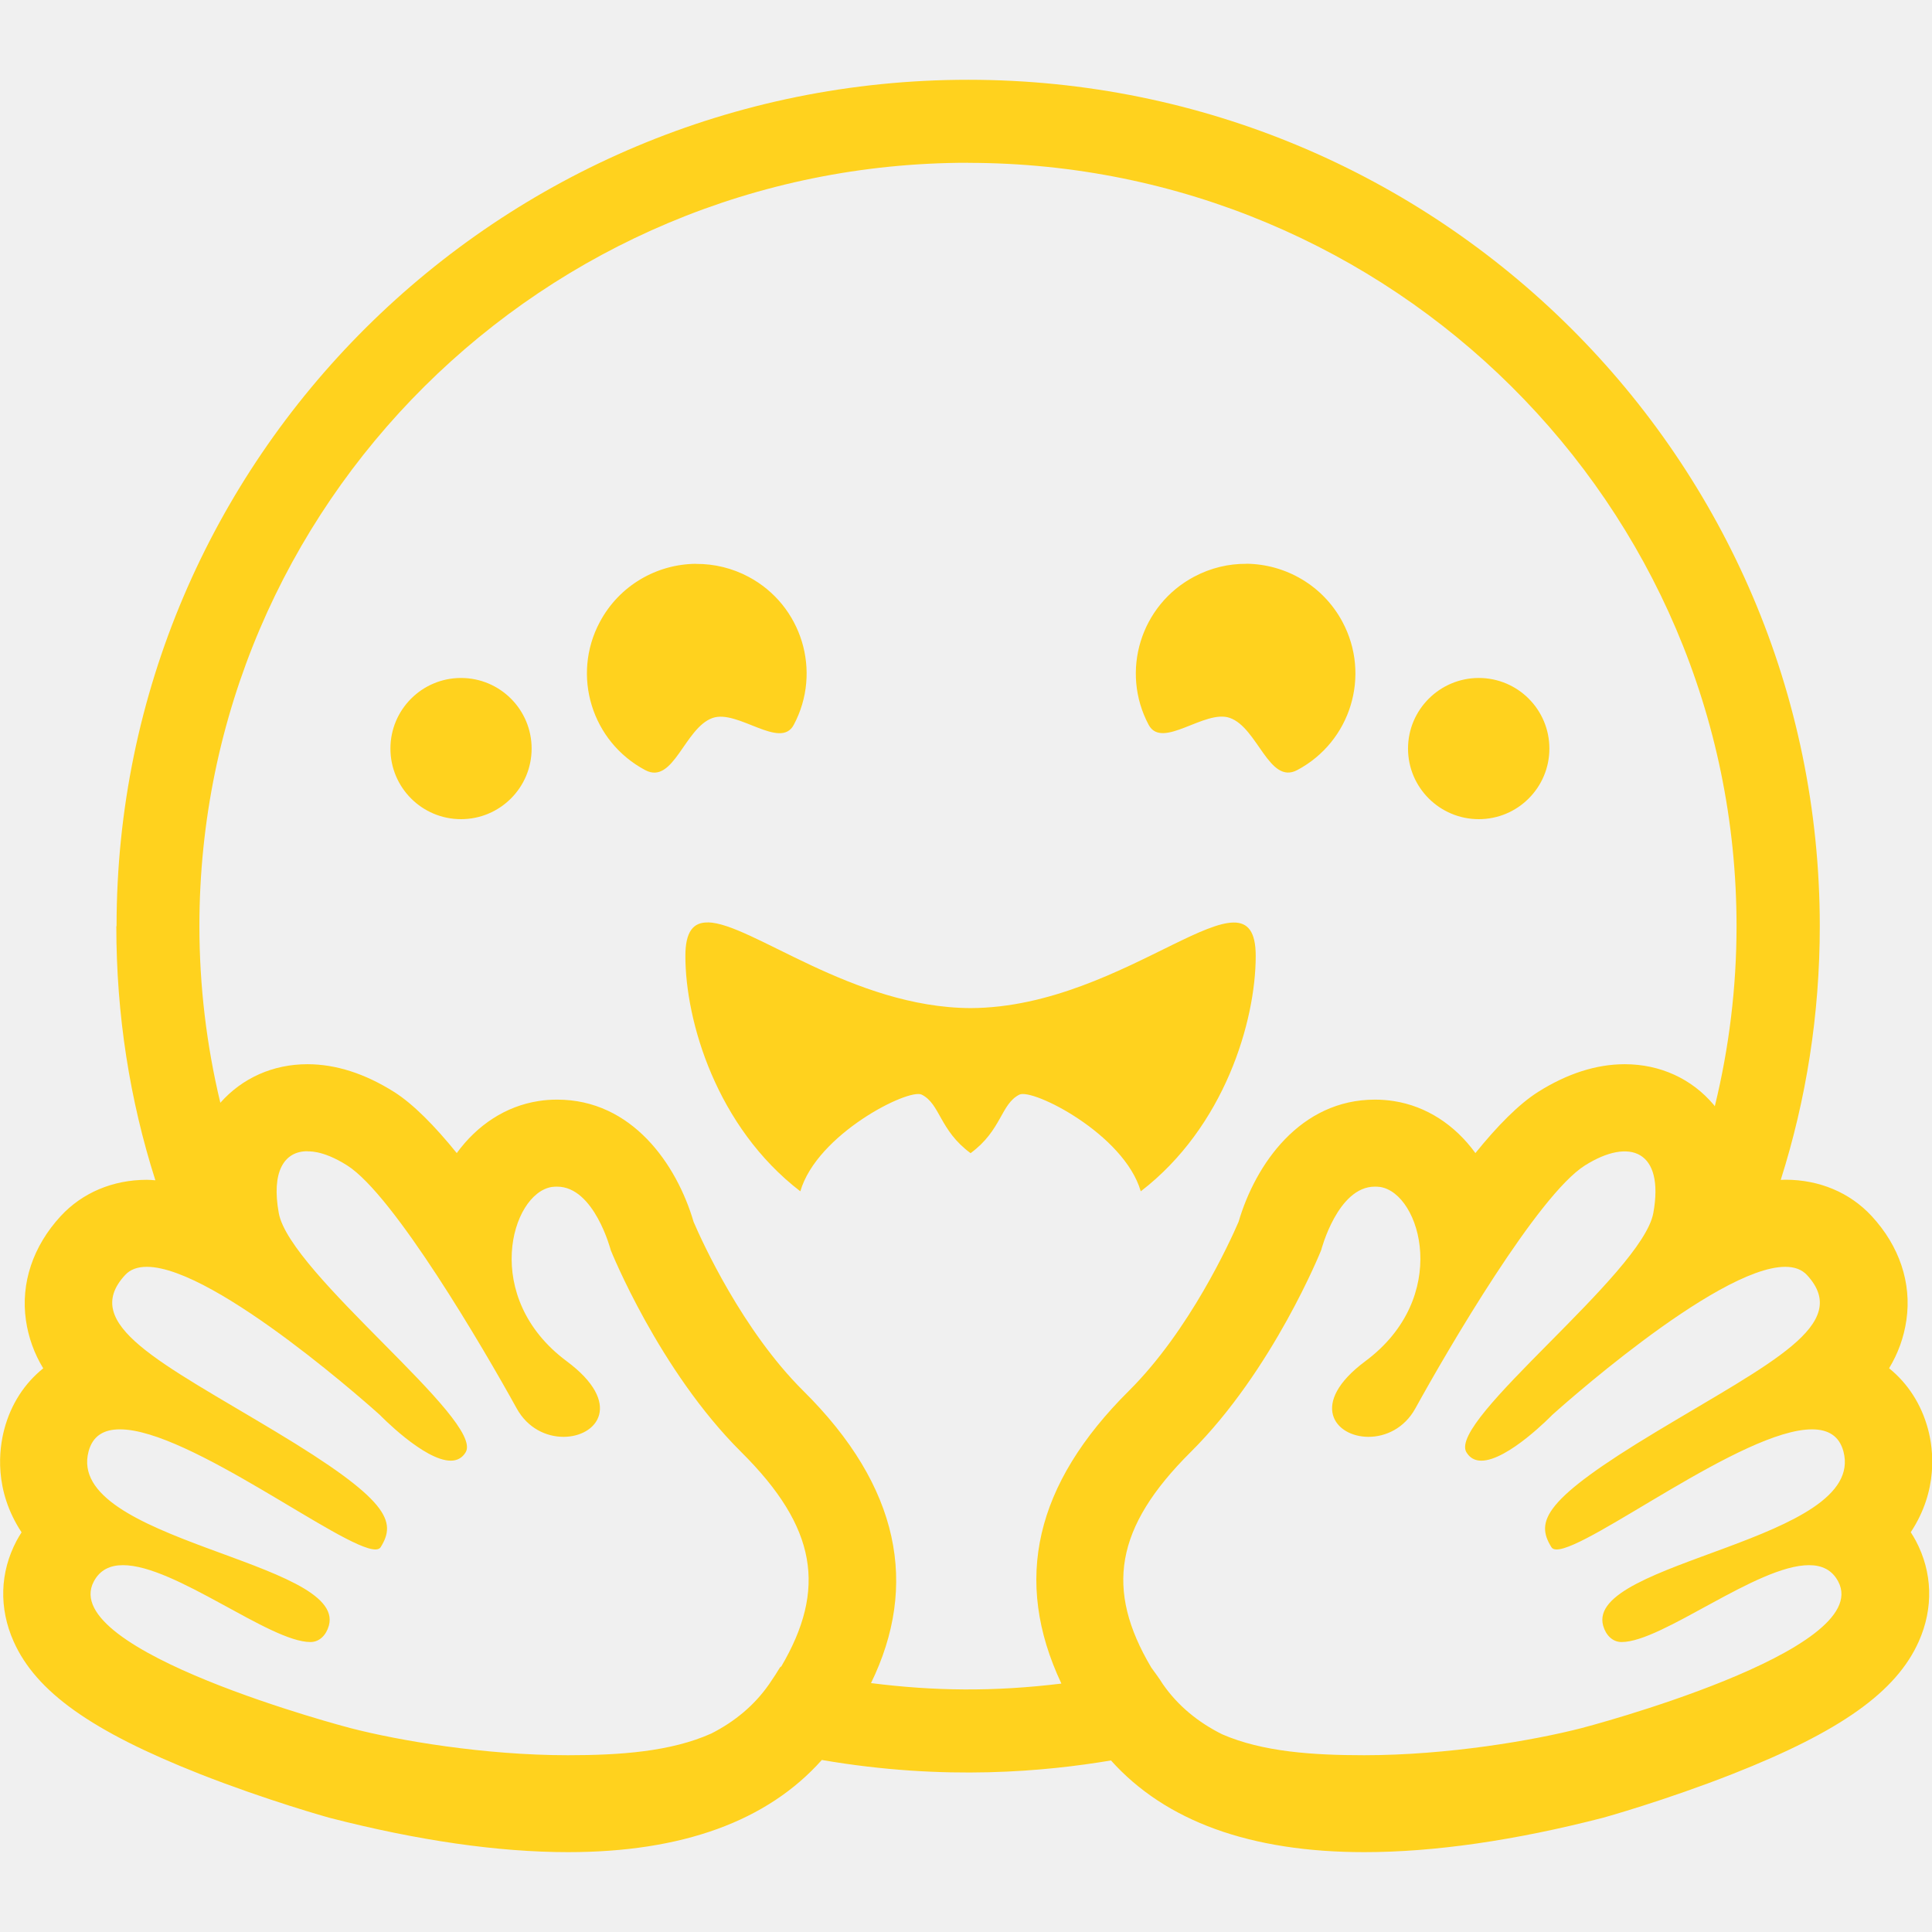
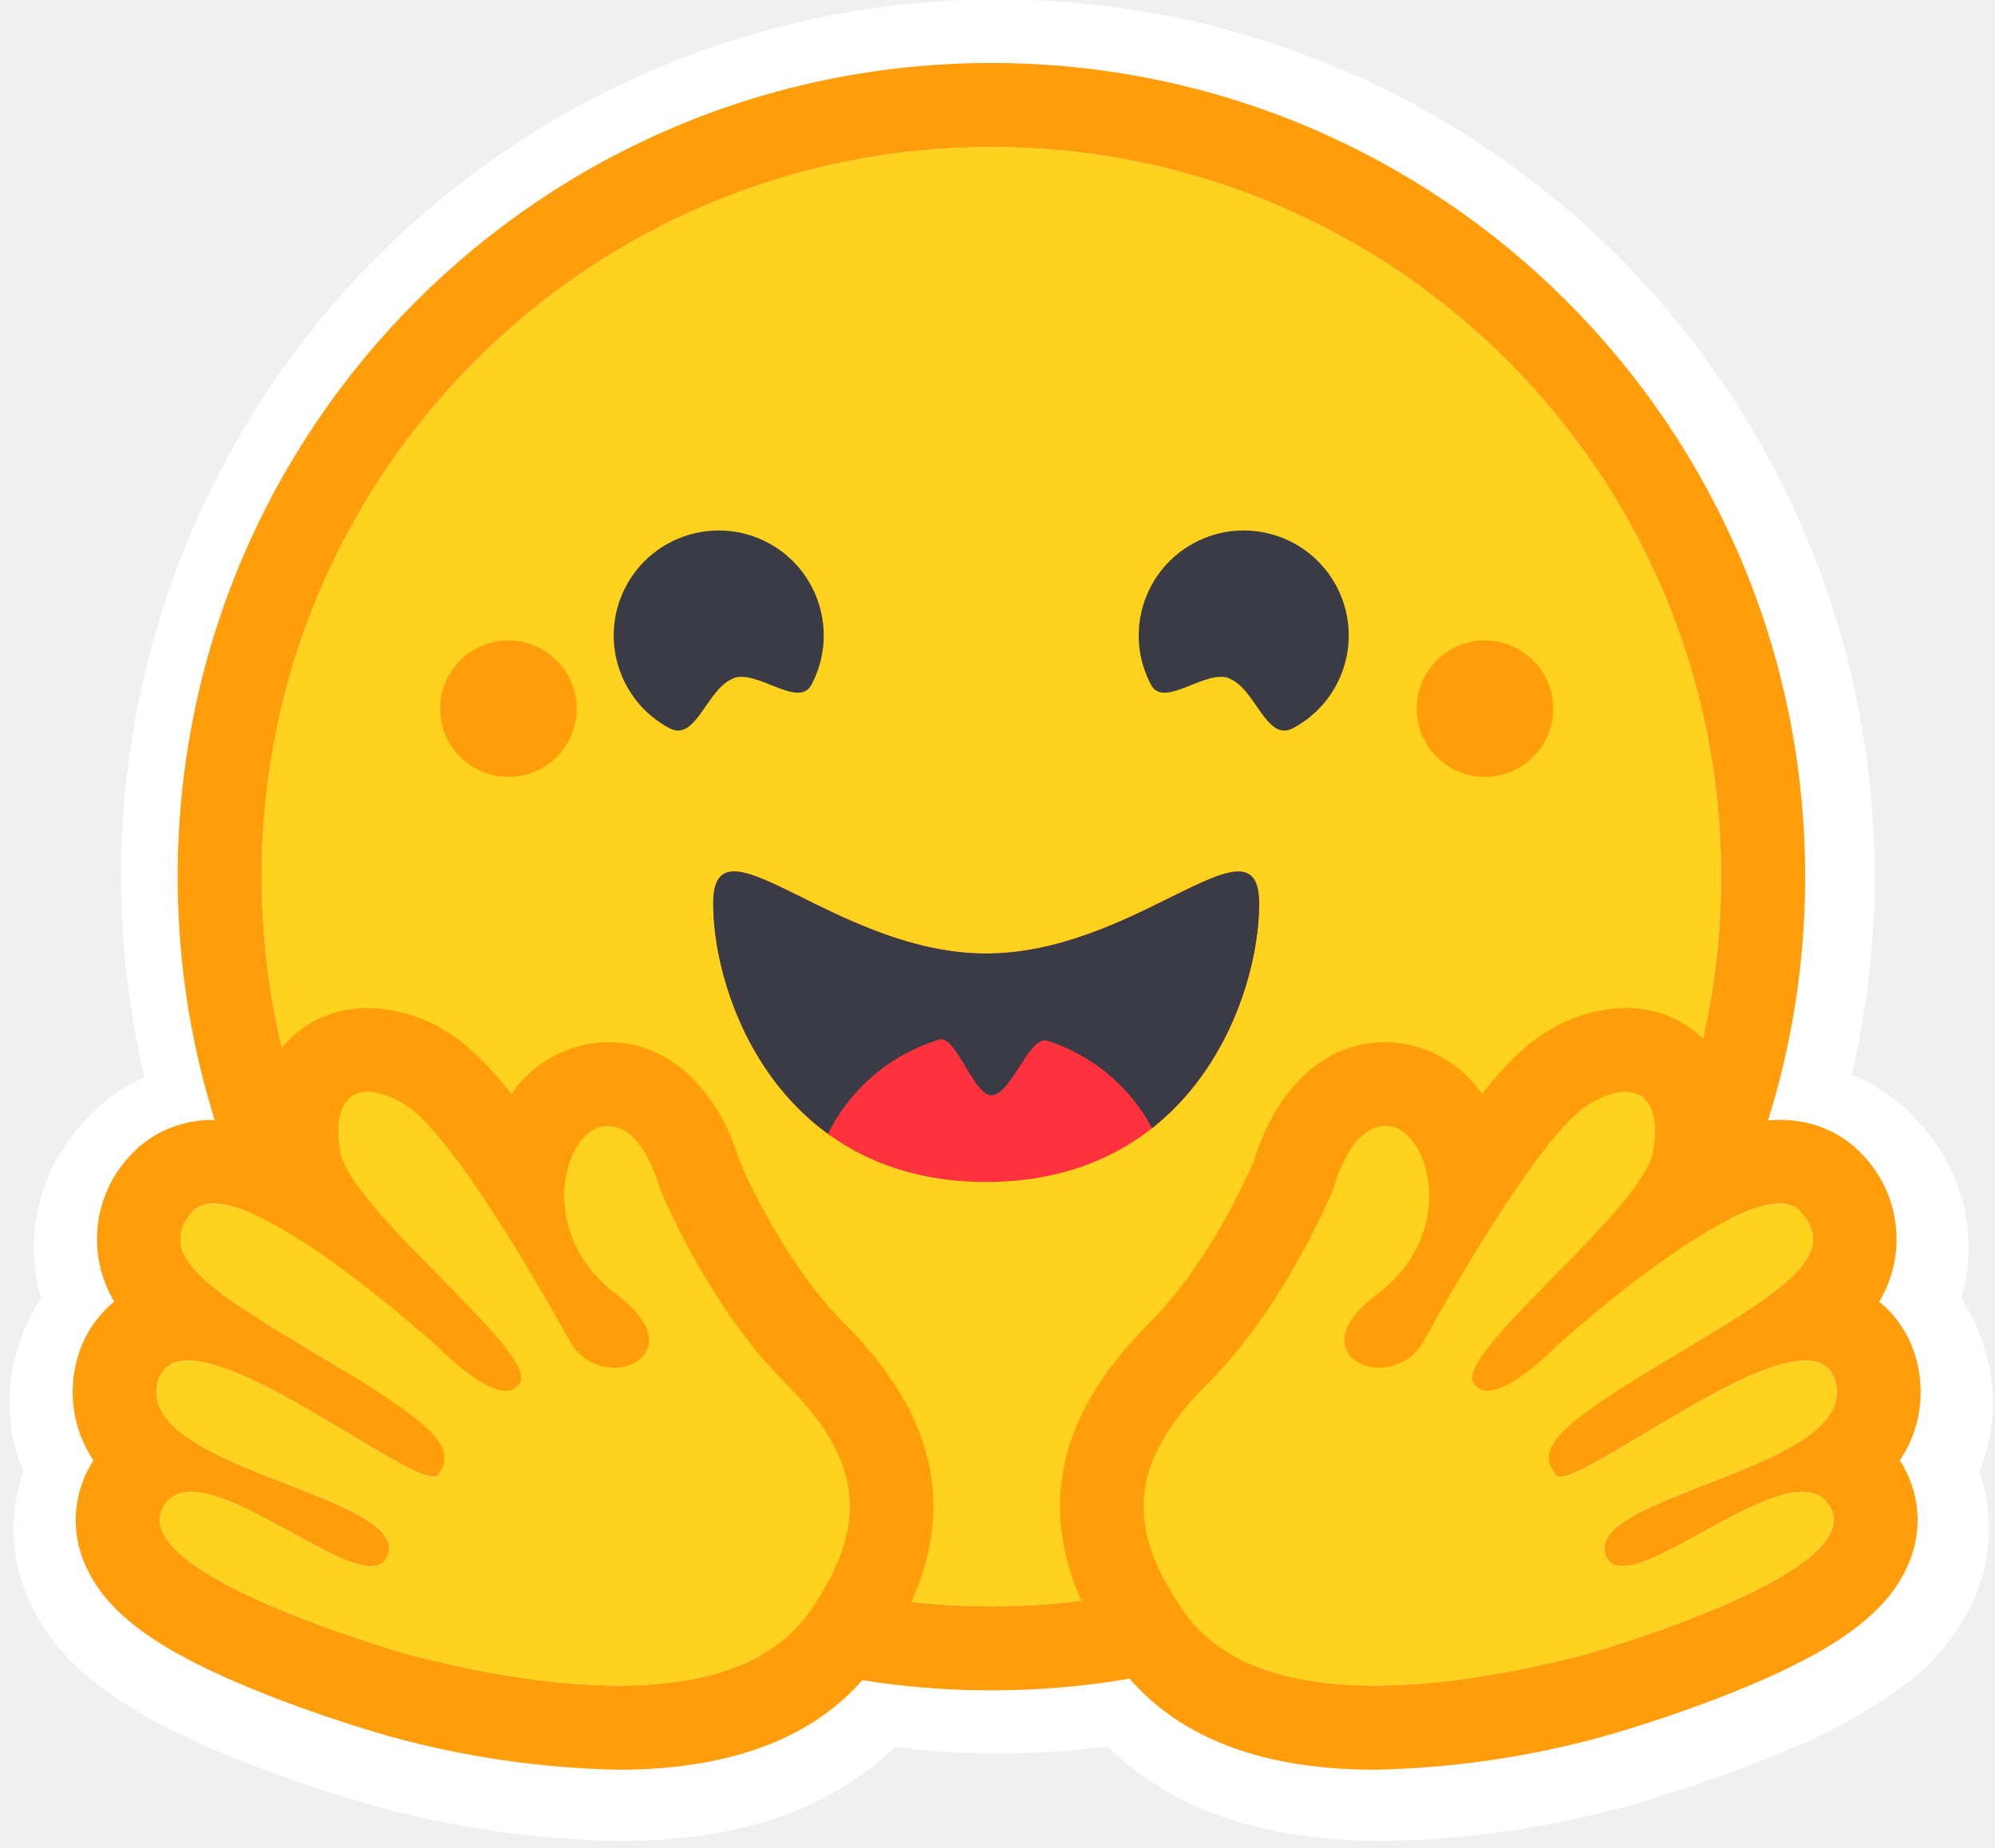
- <svg xmlns="http://www.w3.org/2000/svg" viewBox="0 0 24 24" fill="#FFD21E" aria-hidden="true">
-   <path d="M1.445 11.506c0 1.102.167 2.159.485 3.156-.038-.003-.069-.006-.106-.006-.421 0-.801.16-1.07.451-.345.374-.498.834-.432 1.293a1.576 1.576 0 0 0 .215.598c-.232.186-.402.446-.484.758-.065.245-.131.754.215 1.279a1.455 1.455 0 0 0-.062.105c-.208.392-.221.837-.037 1.25.278.626.97 1.117 2.313 1.647.836.329 1.599.541 1.606.543 1.105.285 2.104.428 2.969.428 1.417 0 2.475-.385 3.152-1.145 1.538.265 2.791.14 3.592.006.677.755 1.733 1.139 3.147 1.139.865 0 1.864-.143 2.969-.428.007-.002.77-.214 1.606-.543 1.343-.529 2.034-1.021 2.313-1.647.184-.413.171-.858-.037-1.25a1.468 1.468 0 0 0-.063-.106c.346-.525.28-1.035.215-1.279-.083-.312-.253-.571-.484-.758.11-.182.183-.379.215-.598.067-.46-.086-.919-.432-1.293-.269-.291-.649-.451-1.07-.451-.021 0-.038.001-.059.002.316-.997.485-2.052.485-3.152 0-5.807-4.736-10.514-10.579-10.514-5.843 0-10.579 4.707-10.579 10.514Zm10.579-9.483c5.273 0 9.548 4.246 9.548 9.483a9.42 9.42 0 0 1-.27 2.236c-.004-.005-.008-.011-.012-.016-.274-.326-.668-.506-1.107-.506-.352 0-.714.116-1.076.344-.24.152-.506.422-.779.76-.253-.349-.608-.583-1.014-.646a1.517 1.517 0 0 0-.234-.018c-.926 0-1.483.799-1.694 1.518-.105.243-.607 1.348-1.361 2.098-1.168 1.16-1.446 2.353-.84 3.638-.843.103-1.584.093-2.365-.006.591-1.212.363-2.439-.843-3.632-.755-.75-1.257-1.855-1.361-2.098-.211-.718-.767-1.518-1.694-1.518-.078 0-.157.005-.234.018-.406.063-.76.297-1.014.646-.274-.338-.539-.608-.779-.76-.362-.228-.724-.344-1.076-.344-.427 0-.809.171-1.082.479a9.421 9.421 0 0 1-.26-2.194c0-5.237 4.275-9.483 9.547-9.483zM8.644 7.004c-.484.004-.95.267-1.193.723-.354.663-.101 1.487.565 1.84.351.186.488-.526.836-.648.311-.11.841.399 1.008.086.354-.663.102-1.487-.562-1.84a1.366 1.366 0 0 0-.652-.16Zm6.84 0c-.22-.002-.443.05-.65.16-.665.353-.918 1.177-.565 1.84.167.313.697-.196 1.008-.086.348.122.487.835.838.648.665-.353.916-1.177.562-1.84-.243-.456-.71-.718-1.193-.723Zm-9.757 1.418a.877.877 0 0 0-.877.877c0 .485.393.877.877.877a.877.877 0 0 0 .877-.877.877.877 0 0 0-.877-.877zm12.643 0c-.484 0-.879.393-.879.877 0 .485.395.877.879.877a.877.877 0 0 0 .877-.877.877.877 0 0 0-.877-.877zM8.793 11.459c-.179-.003-.279.111-.279.416 0 .81.387 2.125 1.428 2.924.207-.712 1.345-1.283 1.508-1.201.232.117.219.442.607.727.388-.285.374-.61.606-.727.163-.082 1.301.489 1.508 1.201 1.04-.799 1.428-2.114 1.428-2.924 0-1.221-1.583.64-3.541.648-1.469-.006-2.727-1.056-3.264-1.065zM4.312 14.477c.579.365 1.696 2.275 2.106 3.018.137.249.371.354.582.354.419 0 .747-.414.039-.94-1.064-.791-.691-2.085-.184-2.164a.43.43 0 0 1 .066-.004c.462 0 .666.789.666.789s.596 1.49 1.621 2.508c.942.936 1.062 1.703.496 2.666-.016-.004-.016.024-.148.215-.185.267-.432.469-.719.615-.506.227-1.14.27-1.783.27-1.037 0-2.102-.182-2.697-.336-.029-.007-3.651-.957-3.192-1.822.077-.145.203-.203.363-.203.646 0 1.823.955 2.328.955.113 0 .196-.086.229-.203.225-.804-3.279-1.052-2.985-2.164.052-.197.193-.276.391-.275.854 0 2.77 1.492 3.172 1.492.031 0 .052-.009.065-.027.201-.323.11-.587-1.309-1.44-1.418-.853-2.432-1.329-1.865-1.942.065-.071.157-.102.27-.102.861 0 2.895 1.84 2.895 1.84s.549.568.881.568c.076 0 .142-.032.185-.105.235-.395-2.186-2.218-2.322-2.971-.093-.51.064-.768.355-.768-.001.008.17-.029.494.176zm16.226.592c-.137.753-2.558 2.576-2.322 2.971.044.074.109.105.185.105.332 0 .881-.568.881-.568s2.034-1.84 2.895-1.84c.112 0 .204.031.27.102.566.613-.447 1.088-1.865 1.942-1.418.853-1.51 1.117-1.309 1.44.012.019.034.027.064.027.402 0 2.318-1.492 3.172-1.492.198-0.0.339.079.391.275.294 1.112-3.209 1.36-2.985 2.164.033.117.116.203.229.203.505 0 1.682-.955 2.328-.955.16 0 .286.058.363.203.459.866-3.162 1.815-3.192 1.822-.596.153-1.661.336-2.697.336-.635 0-1.261-.041-1.764-.26-.295-.147-.549-.352-.738-.625-.041-.068-.103-.148-.143-.205-.573-.968-.455-1.737.49-2.676 1.025-1.018 1.621-2.508 1.621-2.508s.204-.789.666-.789a.432.432 0 0 1 .067.004c.508.08.88 1.373-.184 2.164-.707.526-.38.94.039.94.211 0 .445-.105.582-.353.409-.743 1.526-2.653 2.106-3.018.559-.352.99-.182.85.592z" />
+ <svg xmlns="http://www.w3.org/2000/svg" fill="none" aria-hidden="true" viewBox="0 0 95 88">
+   <path fill="#fff" d="M94.25 70.08a8.28 8.28 0 0 1-.43 6.46 10.6 10.6 0 0 1-3 3.6 25.2 25.2 0 0 1-5.7 3.2 66 66 0 0 1-7.56 2.65 46.7 46.7 0 0 1-11.42 1.68c-5.42.05-10.09-1.23-13.4-4.5a40.4 40.4 0 0 1-10.14.03c-3.34 3.25-7.99 4.52-13.39 4.47a46.8 46.8 0 0 1-11.43-1.68 66 66 0 0 1-7.55-2.65c-2.28-.98-4.17-2-5.68-3.2a10.5 10.5 0 0 1-3.02-3.6c-.99-2-1.18-4.3-.42-6.46a8.54 8.54 0 0 1-.33-5.63c.25-.95.66-1.83 1.18-2.61a8.67 8.67 0 0 1 2.1-8.47 8.2 8.2 0 0 1 2.82-2.07 41.75 41.75 0 1 1 81.3-.12 8.3 8.3 0 0 1 3.11 2.19 8.7 8.7 0 0 1 2.1 8.47c.52.78.93 1.66 1.18 2.61a8.6 8.6 0 0 1-.32 5.63" />
+   <path fill="#FFD21E" d="M47.21 76.5a34.75 34.75 0 1 0 0-69.5 34.75 34.75 0 0 0 0 69.5" />
+   <path fill="#FF9D0B" d="M81.96 41.75a34.75 34.75 0 1 0-69.5 0 34.75 34.75 0 0 0 69.5 0m-73.5 0a38.75 38.75 0 1 1 77.5 0 38.75 38.75 0 0 1-77.5 0" />
+   <path fill="#3A3B45" d="M58.5 32.3c1.28.44 1.78 3.06 3.07 2.38a5 5 0 1 0-6.76-2.07c.61 1.15 2.55-.72 3.7-.32Zm-23.55 0c-1.28.44-1.79 3.06-3.07 2.38a5 5 0 1 1 6.76-2.07c-.61 1.15-2.56-.72-3.7-.32Z" />
+   <path fill="#FF323D" d="M46.96 56.29c9.83 0 13-8.76 13-13.26 0-2.34-1.57-1.6-4.09-.36-2.33 1.15-5.46 2.74-8.9 2.74-7.19 0-13-6.88-13-2.38s3.16 13.26 13 13.26Z" />
+   <path fill="#3A3B45" fill-rule="evenodd" d="M39.43 54a8.7 8.7 0 0 1 5.3-4.49c.4-.12.81.57 1.24 1.28.4.68.82 1.37 1.24 1.37.45 0 .9-.68 1.33-1.35.45-.7.89-1.38 1.32-1.25a8.6 8.6 0 0 1 5 4.17c3.73-2.94 5.1-7.74 5.1-10.7 0-2.34-1.57-1.6-4.09-.36l-.14.07c-2.31 1.15-5.39 2.67-8.77 2.67s-6.45-1.52-8.77-2.67c-2.6-1.29-4.23-2.1-4.23.29 0 3.05 1.46 8.06 5.47 10.97" clip-rule="evenodd" />
+   <path fill="#FF9D0B" d="M70.71 37a3.25 3.25 0 1 0 0-6.5 3.25 3.25 0 0 0 0 6.5m-46.5 0a3.25 3.25 0 1 0 0-6.5 3.25 3.25 0 0 0 0 6.5m-6.69 11c-1.62 0-3.06.66-4.07 1.87a5.97 5.97 0 0 0-1.33 3.76 7 7 0 0 0-1.94-.3c-1.55 0-2.95.59-3.94 1.66a5.8 5.8 0 0 0-.8 7 5.3 5.3 0 0 0-1.79 2.82c-.24.9-.48 2.8.8 4.74a5.22 5.22 0 0 0-.37 5.02c1.02 2.32 3.57 4.14 8.52 6.1 3.07 1.22 5.89 2 5.91 2.01a44.3 44.3 0 0 0 10.93 1.6c5.86 0 10.05-1.8 12.46-5.34 3.88-5.69 3.33-10.9-1.7-15.92-2.77-2.78-4.62-6.87-5-7.77-.78-2.66-2.84-5.62-6.25-5.62a5.7 5.7 0 0 0-4.6 2.46c-1-1.26-1.98-2.25-2.86-2.82A7.4 7.4 0 0 0 17.52 48m0 4c.51 0 1.14.22 1.82.65 2.14 1.36 6.25 8.43 7.76 11.18.5.92 1.37 1.31 2.14 1.31 1.55 0 2.75-1.53.15-3.48-3.92-2.93-2.55-7.72-.68-8.01.08-.02.17-.02.24-.02 1.7 0 2.45 2.93 2.45 2.93s2.2 5.52 5.98 9.3c3.77 3.77 3.97 6.8 1.22 10.83-1.88 2.75-5.47 3.58-9.16 3.58-3.81 0-7.73-.9-9.92-1.46-.11-.03-13.45-3.8-11.76-7 .28-.54.75-.76 1.34-.76 2.38 0 6.7 3.54 8.57 3.54.41 0 .7-.17.83-.6.79-2.85-12.06-4.05-10.98-8.17.2-.73.71-1.02 1.44-1.02 3.14 0 10.2 5.53 11.68 5.53.11 0 .2-.03.24-.1.74-1.2.33-2.04-4.9-5.2-5.21-3.16-8.88-5.06-6.8-7.33.24-.26.58-.38 1-.38 3.17 0 10.66 6.82 10.66 6.82s2.02 2.1 3.25 2.1c.28 0 .52-.1.68-.38.86-1.46-8.06-8.22-8.56-11.01-.34-1.9.24-2.85 1.31-2.85" />
+   <path fill="#FFD21E" d="M38.6 76.69c2.75-4.04 2.55-7.07-1.22-10.84-3.78-3.77-5.98-9.3-5.98-9.3s-.82-3.2-2.69-2.9-3.24 5.08.68 8.01c3.91 2.93-.78 4.92-2.29 2.17-1.5-2.75-5.62-9.82-7.76-11.18-2.13-1.35-3.63-.6-3.13 2.2.5 2.79 9.43 9.55 8.56 11-.87 1.47-3.93-1.71-3.93-1.71s-9.57-8.71-11.66-6.44c-2.08 2.27 1.59 4.17 6.8 7.33 5.23 3.16 5.64 4 4.9 5.2-.75 1.2-12.28-8.53-13.36-4.4-1.08 4.11 11.77 5.3 10.98 8.15-.8 2.85-9.06-5.38-10.74-2.18-1.7 3.21 11.65 6.98 11.76 7.01 4.3 1.12 15.25 3.49 19.08-2.12" />
+   <path fill="#FF9D0B" d="M77.4 48c1.62 0 3.07.66 4.07 1.87a5.97 5.97 0 0 1 1.33 3.76 7 7 0 0 1 1.95-.3c1.55 0 2.95.59 3.94 1.66a5.8 5.8 0 0 1 .8 7 5.3 5.3 0 0 1 1.78 2.82c.24.9.48 2.8-.8 4.74a5.22 5.22 0 0 1 .37 5.02c-1.02 2.32-3.57 4.14-8.51 6.1-3.08 1.22-5.9 2-5.92 2.01a44.3 44.3 0 0 1-10.93 1.6c-5.86 0-10.05-1.8-12.46-5.34-3.88-5.69-3.33-10.9 1.7-15.92 2.78-2.78 4.63-6.87 5.01-7.77.78-2.66 2.83-5.62 6.24-5.62a5.7 5.7 0 0 1 4.6 2.46c1-1.26 1.98-2.25 2.87-2.82A7.4 7.4 0 0 1 77.4 48m0 4c-.51 0-1.13.22-1.82.65-2.13 1.36-6.25 8.43-7.76 11.18a2.43 2.43 0 0 1-2.14 1.31c-1.54 0-2.75-1.53-.14-3.48 3.91-2.93 2.54-7.72.67-8.01a1.5 1.5 0 0 0-.24-.02c-1.7 0-2.45 2.93-2.45 2.93s-2.2 5.52-5.97 9.3c-3.78 3.77-3.98 6.8-1.22 10.83 1.87 2.75 5.47 3.58 9.15 3.58 3.82 0 7.73-.9 9.93-1.46.1-.03 13.45-3.8 11.76-7-.29-.54-.75-.76-1.34-.76-2.38 0-6.71 3.54-8.57 3.54-.42 0-.71-.17-.83-.6-.8-2.85 12.05-4.05 10.97-8.17-.19-.73-.7-1.02-1.44-1.02-3.14 0-10.2 5.53-11.68 5.53-.1 0-.19-.03-.23-.1-.74-1.2-.34-2.04 4.88-5.2 5.23-3.16 8.9-5.06 6.8-7.33-.23-.26-.57-.38-.98-.38-3.18 0-10.67 6.82-10.67 6.82s-2.02 2.1-3.24 2.1a.74.74 0 0 1-.68-.38c-.87-1.46 8.05-8.22 8.55-11.01.34-1.9-.24-2.85-1.31-2.85" />
+   <path fill="#FFD21E" d="M56.33 76.69c-2.75-4.04-2.56-7.07 1.22-10.84 3.77-3.77 5.97-9.3 5.97-9.3s.82-3.2 2.7-2.9c1.86.3 3.23 5.08-.68 8.01-3.92 2.93.78 4.92 2.28 2.17 1.51-2.75 5.63-9.82 7.76-11.18 2.13-1.35 3.64-.6 3.13 2.2-.5 2.79-9.42 9.55-8.55 11 .86 1.47 3.92-1.71 3.92-1.71s9.58-8.71 11.66-6.44-1.58 4.17-6.8 7.33c-5.23 3.16-5.63 4-4.9 5.2.75 1.2 12.28-8.53 13.36-4.4 1.08 4.11-11.76 5.3-10.97 8.15.8 2.85 9.05-5.38 10.74-2.18 1.69 3.21-11.65 6.98-11.76 7.01-4.31 1.12-15.26 3.49-19.08-2.12" />
</svg>
